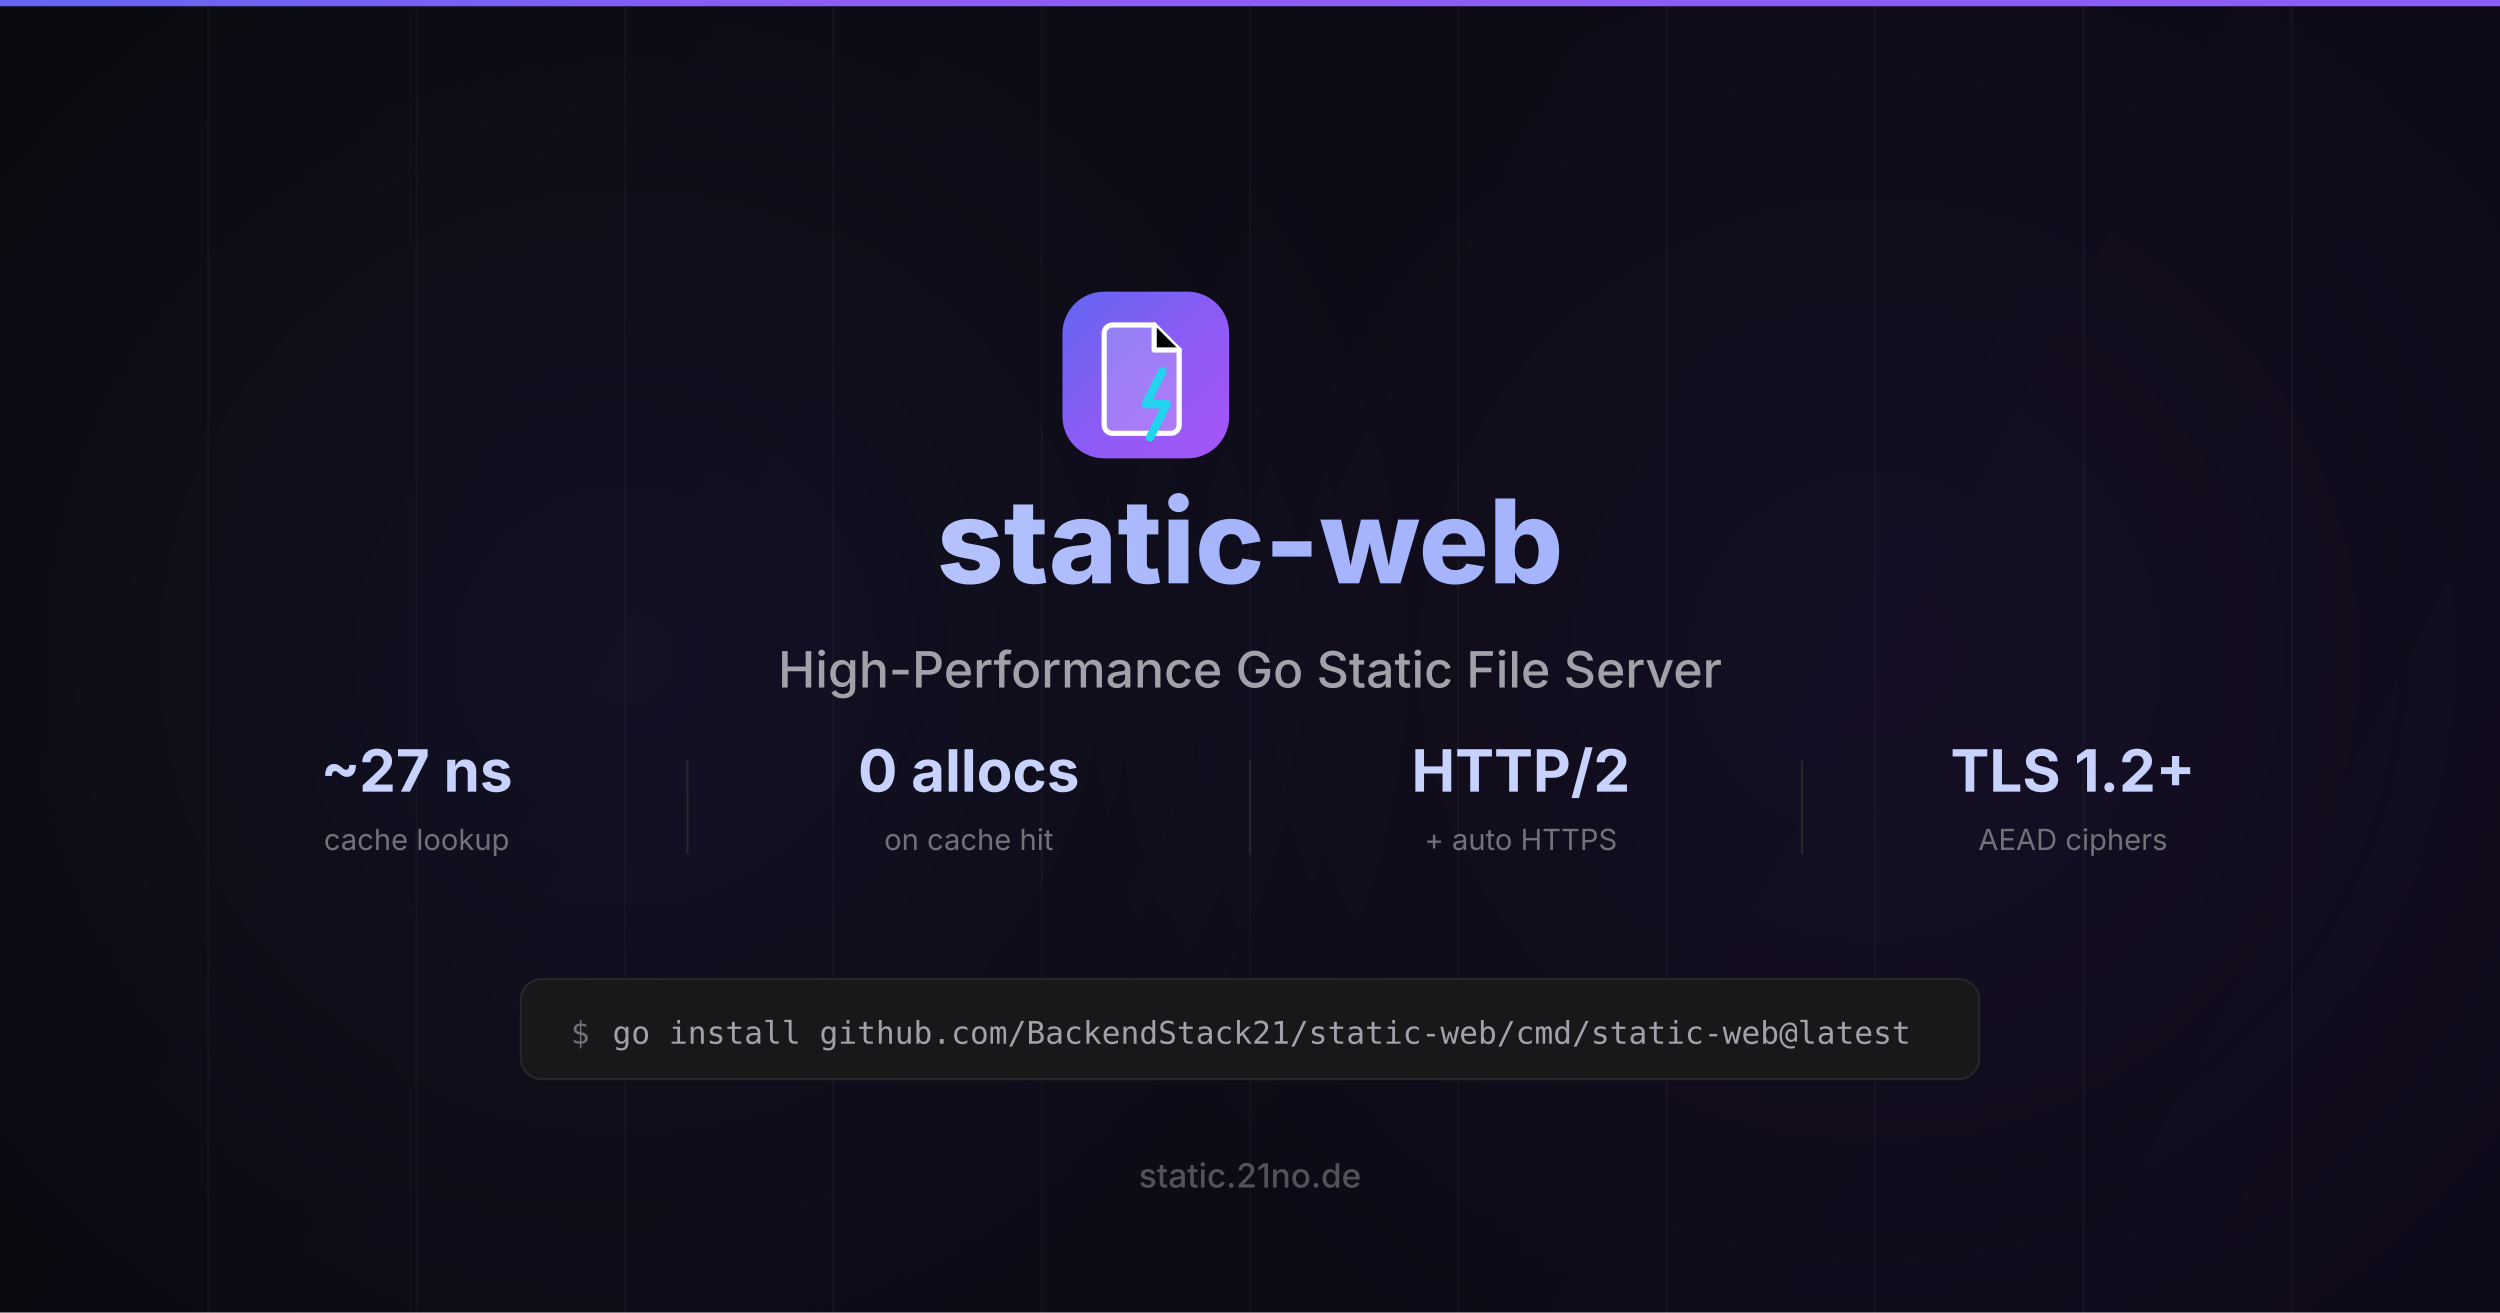
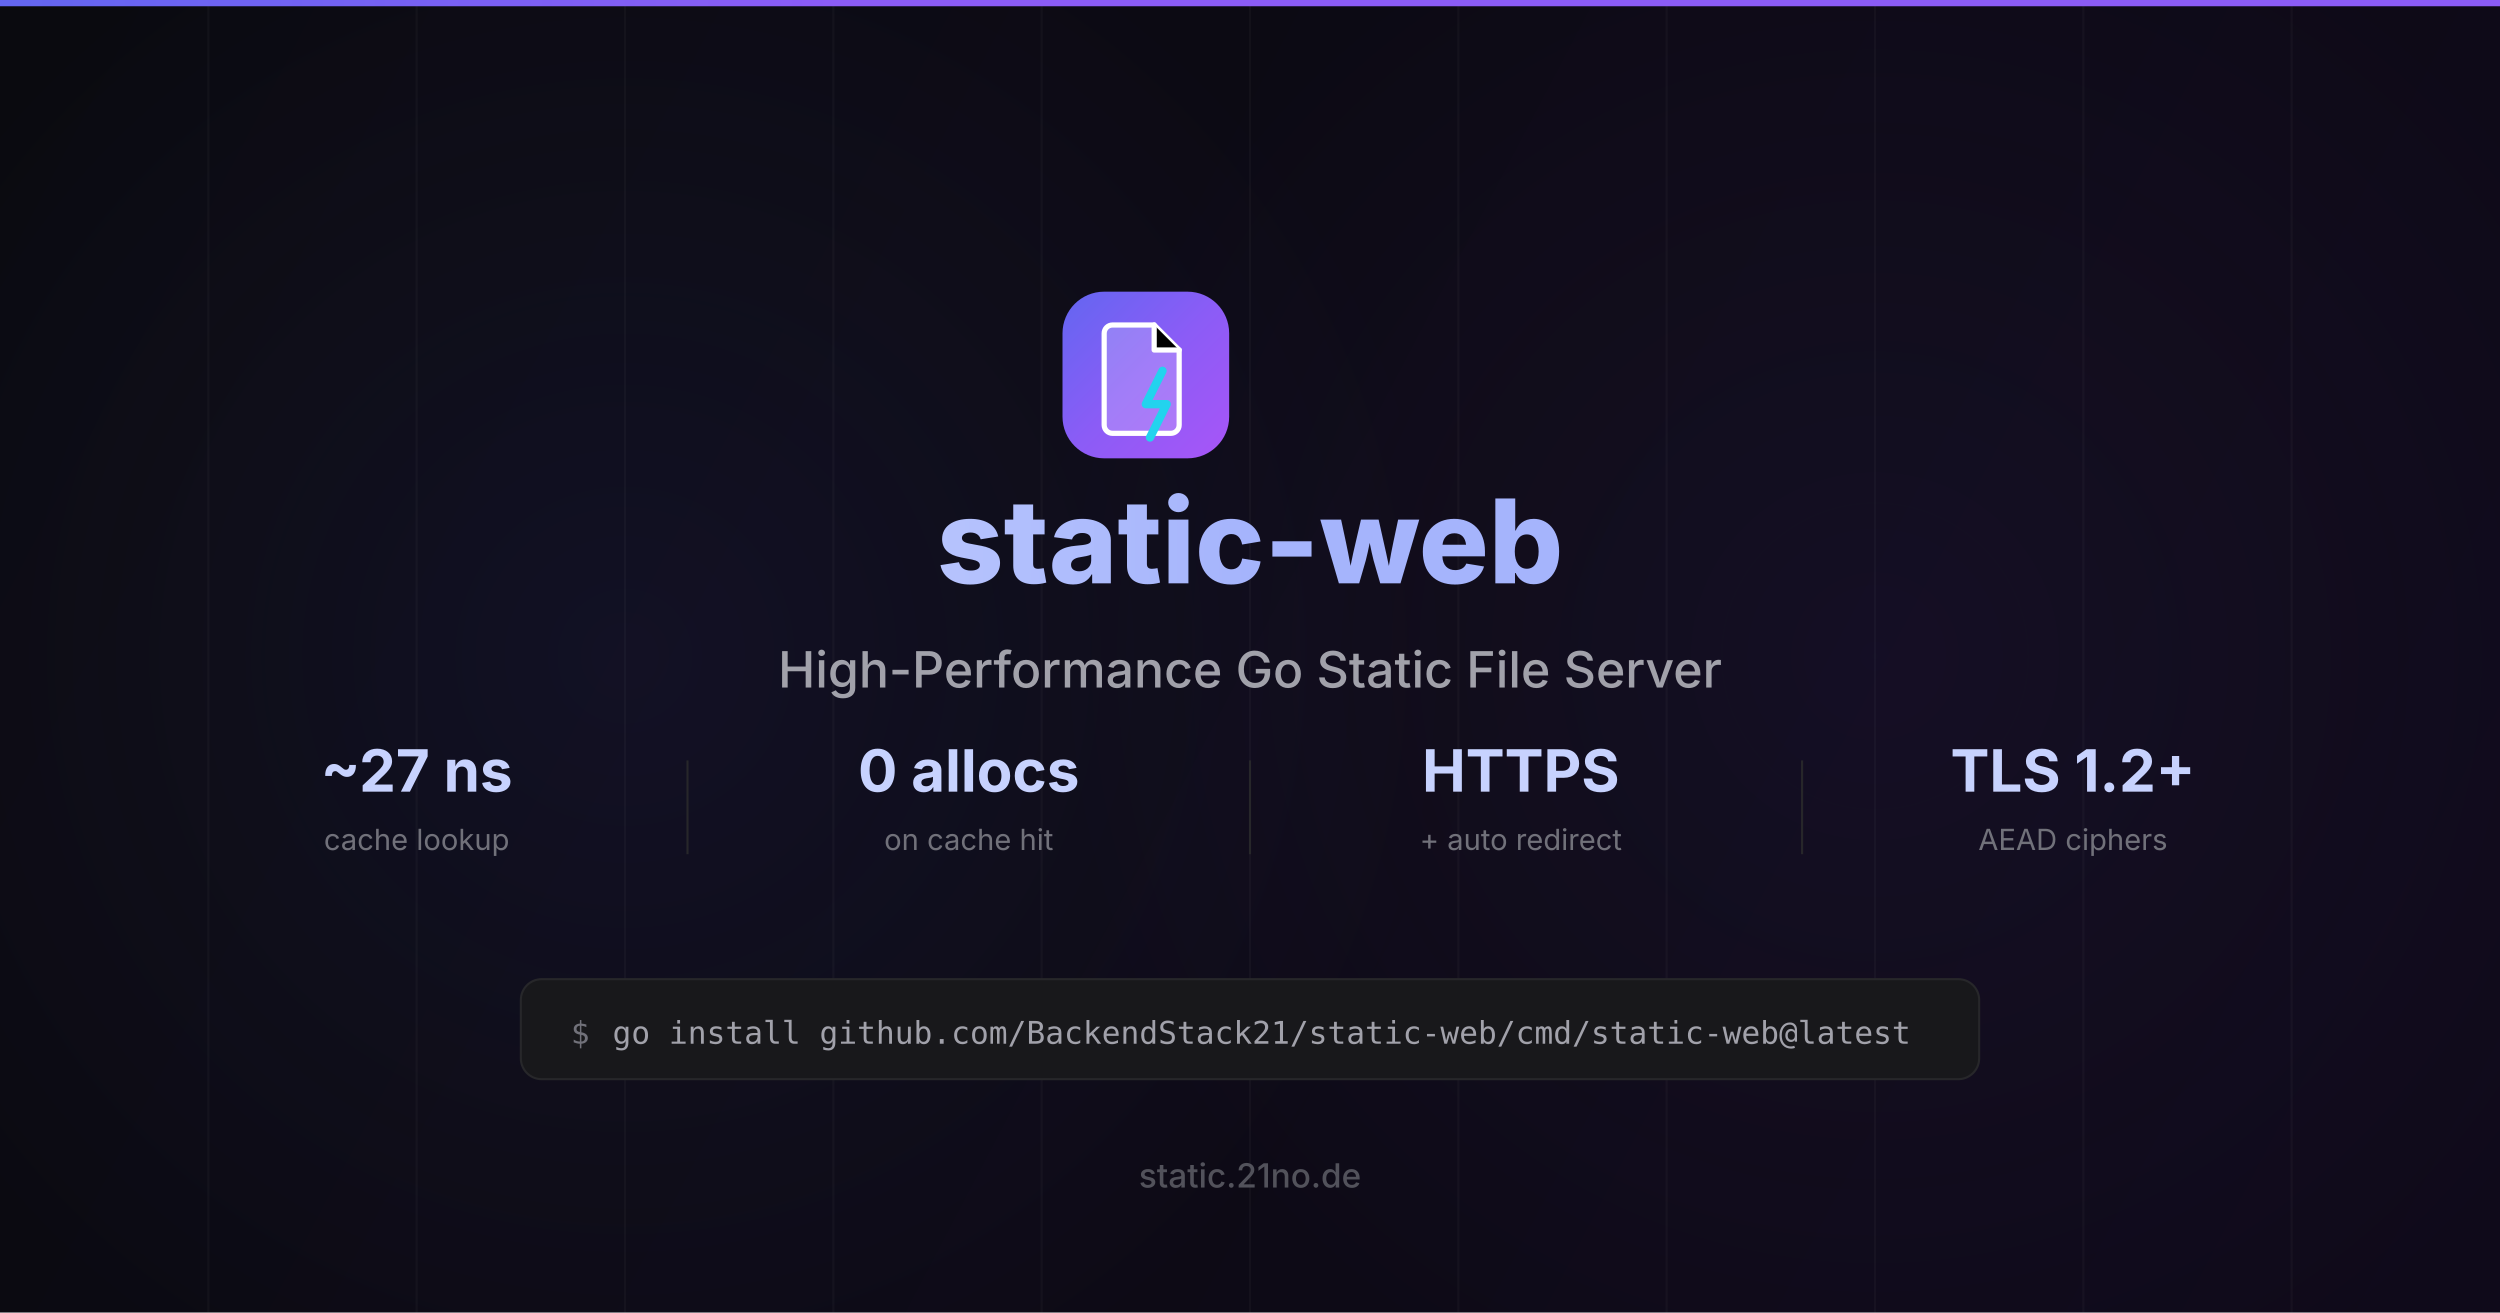
<svg xmlns="http://www.w3.org/2000/svg" width="1200" height="630" viewBox="0 0 1200 630">
  <defs>
    <linearGradient id="bg" x1="0" y1="0" x2="1200" y2="630" gradientUnits="userSpaceOnUse">
      <stop offset="0" stop-color="#0a0a0f" />
      <stop offset="1" stop-color="#0f0a1a" />
    </linearGradient>
    <linearGradient id="iconGrad" x1="0" y1="0" x2="80" y2="80" gradientUnits="userSpaceOnUse">
      <stop offset="0" stop-color="#6366f1" />
      <stop offset="0.5" stop-color="#8b5cf6" />
      <stop offset="1" stop-color="#a855f7" />
    </linearGradient>
    <linearGradient id="titleGrad" x1="0" y1="0" x2="600" y2="0" gradientUnits="userSpaceOnUse">
      <stop offset="0" stop-color="#e0e7ff" />
      <stop offset="0.5" stop-color="#c7d2fe" />
      <stop offset="1" stop-color="#a5b4fc" />
    </linearGradient>
    <linearGradient id="accentGrad" x1="0" y1="0" x2="400" y2="0" gradientUnits="userSpaceOnUse">
      <stop offset="0" stop-color="#6366f1" />
      <stop offset="1" stop-color="#8b5cf6" />
    </linearGradient>
    <radialGradient id="glow1" cx="300" cy="315" r="400" gradientUnits="userSpaceOnUse">
      <stop offset="0" stop-color="#6366f1" stop-opacity="0.08" />
      <stop offset="1" stop-color="#6366f1" stop-opacity="0" />
    </radialGradient>
    <radialGradient id="glow2" cx="900" cy="315" r="400" gradientUnits="userSpaceOnUse">
      <stop offset="0" stop-color="#8b5cf6" stop-opacity="0.06" />
      <stop offset="1" stop-color="#8b5cf6" stop-opacity="0" />
    </radialGradient>
  </defs>
  <rect width="1200" height="630" fill="url(#bg)" />
  <rect width="1200" height="630" fill="url(#glow1)" />
  <rect width="1200" height="630" fill="url(#glow2)" />
  <g opacity="0.03">
    <line x1="0" y1="0" x2="0" y2="630" stroke="white" stroke-width="1" transform="translate(100,0)" />
    <line x1="0" y1="0" x2="0" y2="630" stroke="white" stroke-width="1" transform="translate(200,0)" />
    <line x1="0" y1="0" x2="0" y2="630" stroke="white" stroke-width="1" transform="translate(300,0)" />
    <line x1="0" y1="0" x2="0" y2="630" stroke="white" stroke-width="1" transform="translate(400,0)" />
    <line x1="0" y1="0" x2="0" y2="630" stroke="white" stroke-width="1" transform="translate(500,0)" />
    <line x1="0" y1="0" x2="0" y2="630" stroke="white" stroke-width="1" transform="translate(600,0)" />
    <line x1="0" y1="0" x2="0" y2="630" stroke="white" stroke-width="1" transform="translate(700,0)" />
    <line x1="0" y1="0" x2="0" y2="630" stroke="white" stroke-width="1" transform="translate(800,0)" />
    <line x1="0" y1="0" x2="0" y2="630" stroke="white" stroke-width="1" transform="translate(900,0)" />
    <line x1="0" y1="0" x2="0" y2="630" stroke="white" stroke-width="1" transform="translate(1000,0)" />
    <line x1="0" y1="0" x2="0" y2="630" stroke="white" stroke-width="1" transform="translate(1100,0)" />
  </g>
  <g transform="translate(510, 140)">
    <rect width="80" height="80" rx="20" fill="url(#iconGrad)" />
    <path d="M24 16h20l12 12v36a4 4 0 0 1-4 4H24a4 4 0 0 1-4-4V20a4 4 0 0 1 4-4z" fill="rgba(255,255,255,0.2)" stroke="white" stroke-width="2.5" />
    <path d="M44 16v12h12" stroke="white" stroke-width="2.5" stroke-linecap="round" stroke-linejoin="round" />
    <path d="M48 38l-8 16h10l-8 16" stroke="#22d3ee" stroke-width="4" stroke-linecap="round" stroke-linejoin="round" fill="none" />
  </g>
  <text x="600" y="280" text-anchor="middle" font-family="system-ui, -apple-system, sans-serif" font-size="56" font-weight="800" fill="url(#titleGrad)">static-web</text>
  <text x="600" y="330" text-anchor="middle" font-family="system-ui, -apple-system, sans-serif" font-size="24" font-weight="500" fill="#a1a1aa">High-Performance Go Static File Server</text>
  <g transform="translate(200, 380)">
    <text x="0" y="0" text-anchor="middle" font-family="system-ui, -apple-system, sans-serif" font-size="28" font-weight="700" fill="#c7d2fe">~27 ns</text>
    <text x="0" y="28" text-anchor="middle" font-family="system-ui, -apple-system, sans-serif" font-size="14" font-weight="400" fill="#71717a">cache lookup</text>
    <line x1="130" y1="-15" x2="130" y2="30" stroke="#27272a" stroke-width="1" />
    <text x="265" y="0" text-anchor="middle" font-family="system-ui, -apple-system, sans-serif" font-size="28" font-weight="700" fill="#c7d2fe">0 allocs</text>
    <text x="265" y="28" text-anchor="middle" font-family="system-ui, -apple-system, sans-serif" font-size="14" font-weight="400" fill="#71717a">on cache hit</text>
    <line x1="400" y1="-15" x2="400" y2="30" stroke="#27272a" stroke-width="1" />
-     <text x="530" y="0" text-anchor="middle" font-family="system-ui, -apple-system, sans-serif" font-size="28" font-weight="700" fill="#c7d2fe">HTTP/2</text>
-     <text x="530" y="28" text-anchor="middle" font-family="system-ui, -apple-system, sans-serif" font-size="14" font-weight="400" fill="#71717a">+ auto HTTPS</text>
+     <text x="530" y="0" text-anchor="middle" font-family="system-ui, -apple-system, sans-serif" font-size="28" font-weight="700" fill="#c7d2fe">HTTPS</text>
+     <text x="530" y="28" text-anchor="middle" font-family="system-ui, -apple-system, sans-serif" font-size="14" font-weight="400" fill="#71717a">+ auto redirect</text>
    <line x1="665" y1="-15" x2="665" y2="30" stroke="#27272a" stroke-width="1" />
    <text x="795" y="0" text-anchor="middle" font-family="system-ui, -apple-system, sans-serif" font-size="28" font-weight="700" fill="#c7d2fe">TLS 1.2+</text>
    <text x="795" y="28" text-anchor="middle" font-family="system-ui, -apple-system, sans-serif" font-size="14" font-weight="400" fill="#71717a">AEAD ciphers</text>
  </g>
  <g transform="translate(250, 470)">
    <rect width="700" height="48" rx="10" fill="#18181b" stroke="#27272a" stroke-width="1" />
    <text x="24" y="31" font-family="ui-monospace, 'JetBrains Mono', monospace" font-size="15" fill="#71717a">$</text>
    <text x="44" y="31" font-family="ui-monospace, 'JetBrains Mono', monospace" font-size="15" fill="#a1a1aa">go install github.com/BackendStack21/static-web/cmd/static-web@latest</text>
  </g>
  <text x="600" y="570" text-anchor="middle" font-family="system-ui, -apple-system, sans-serif" font-size="16" font-weight="500" fill="#52525b">static.21no.de</text>
  <rect x="0" y="0" width="1200" height="3" fill="url(#accentGrad)" />
</svg>
